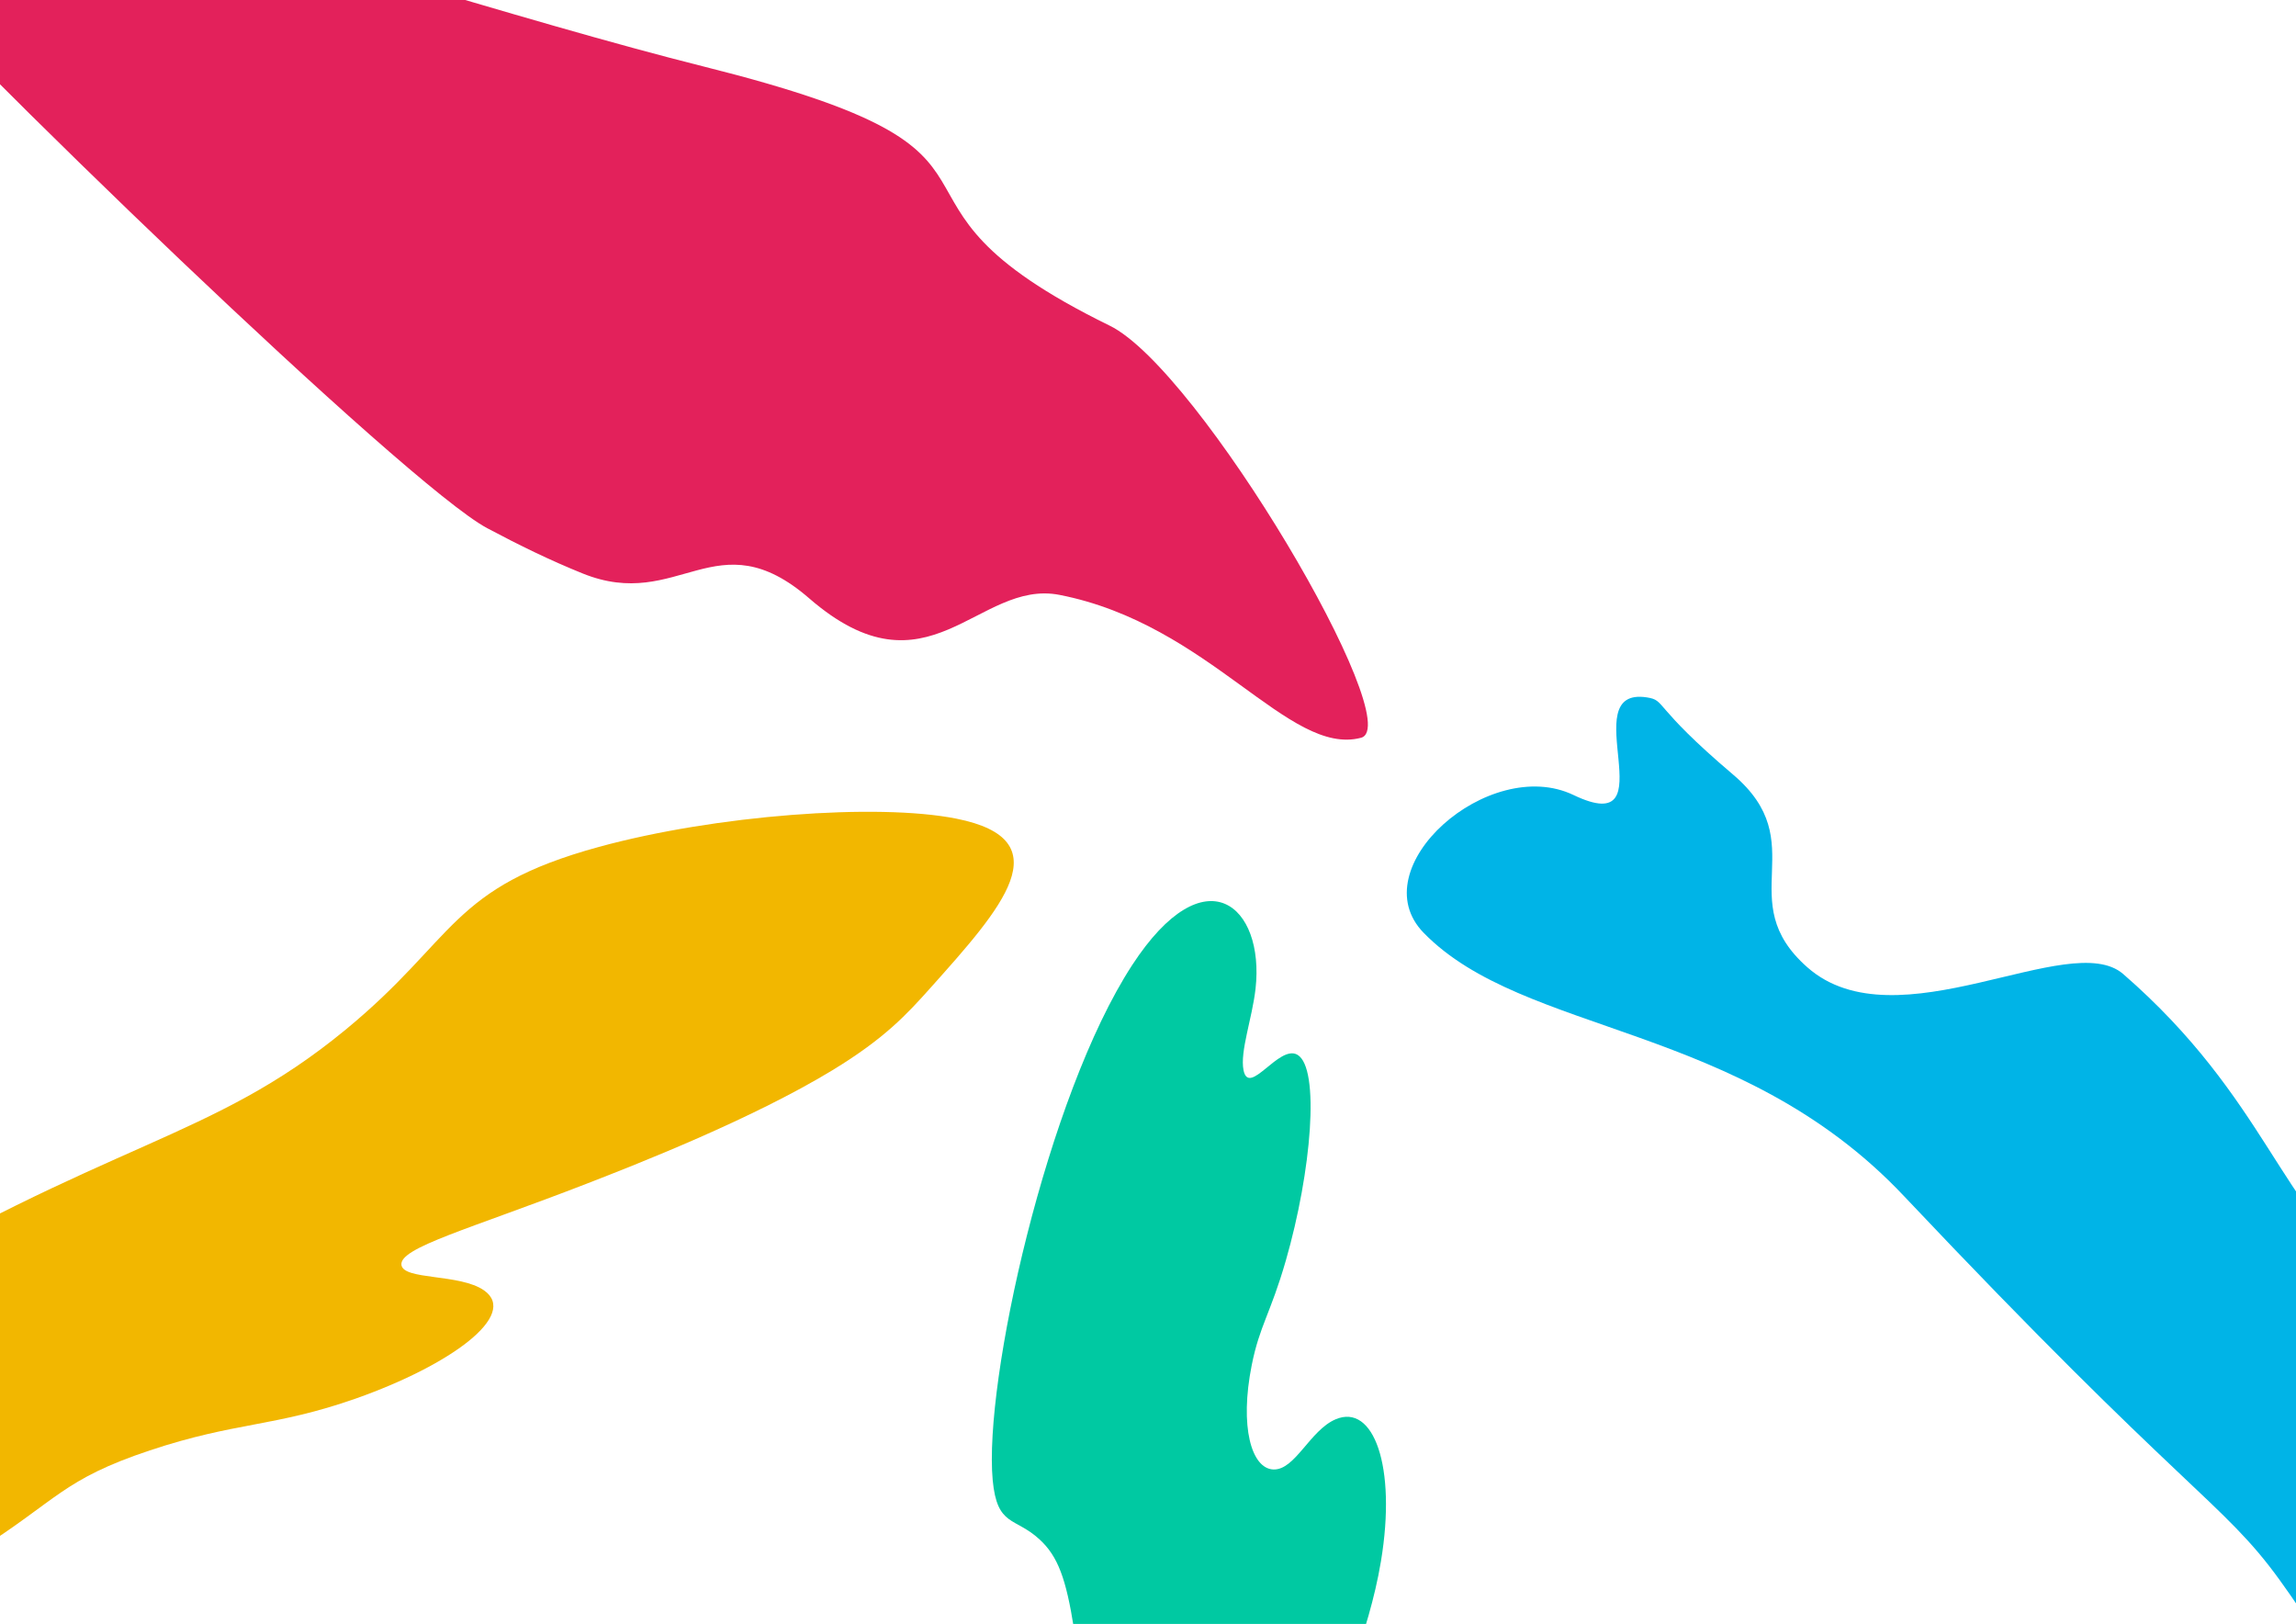
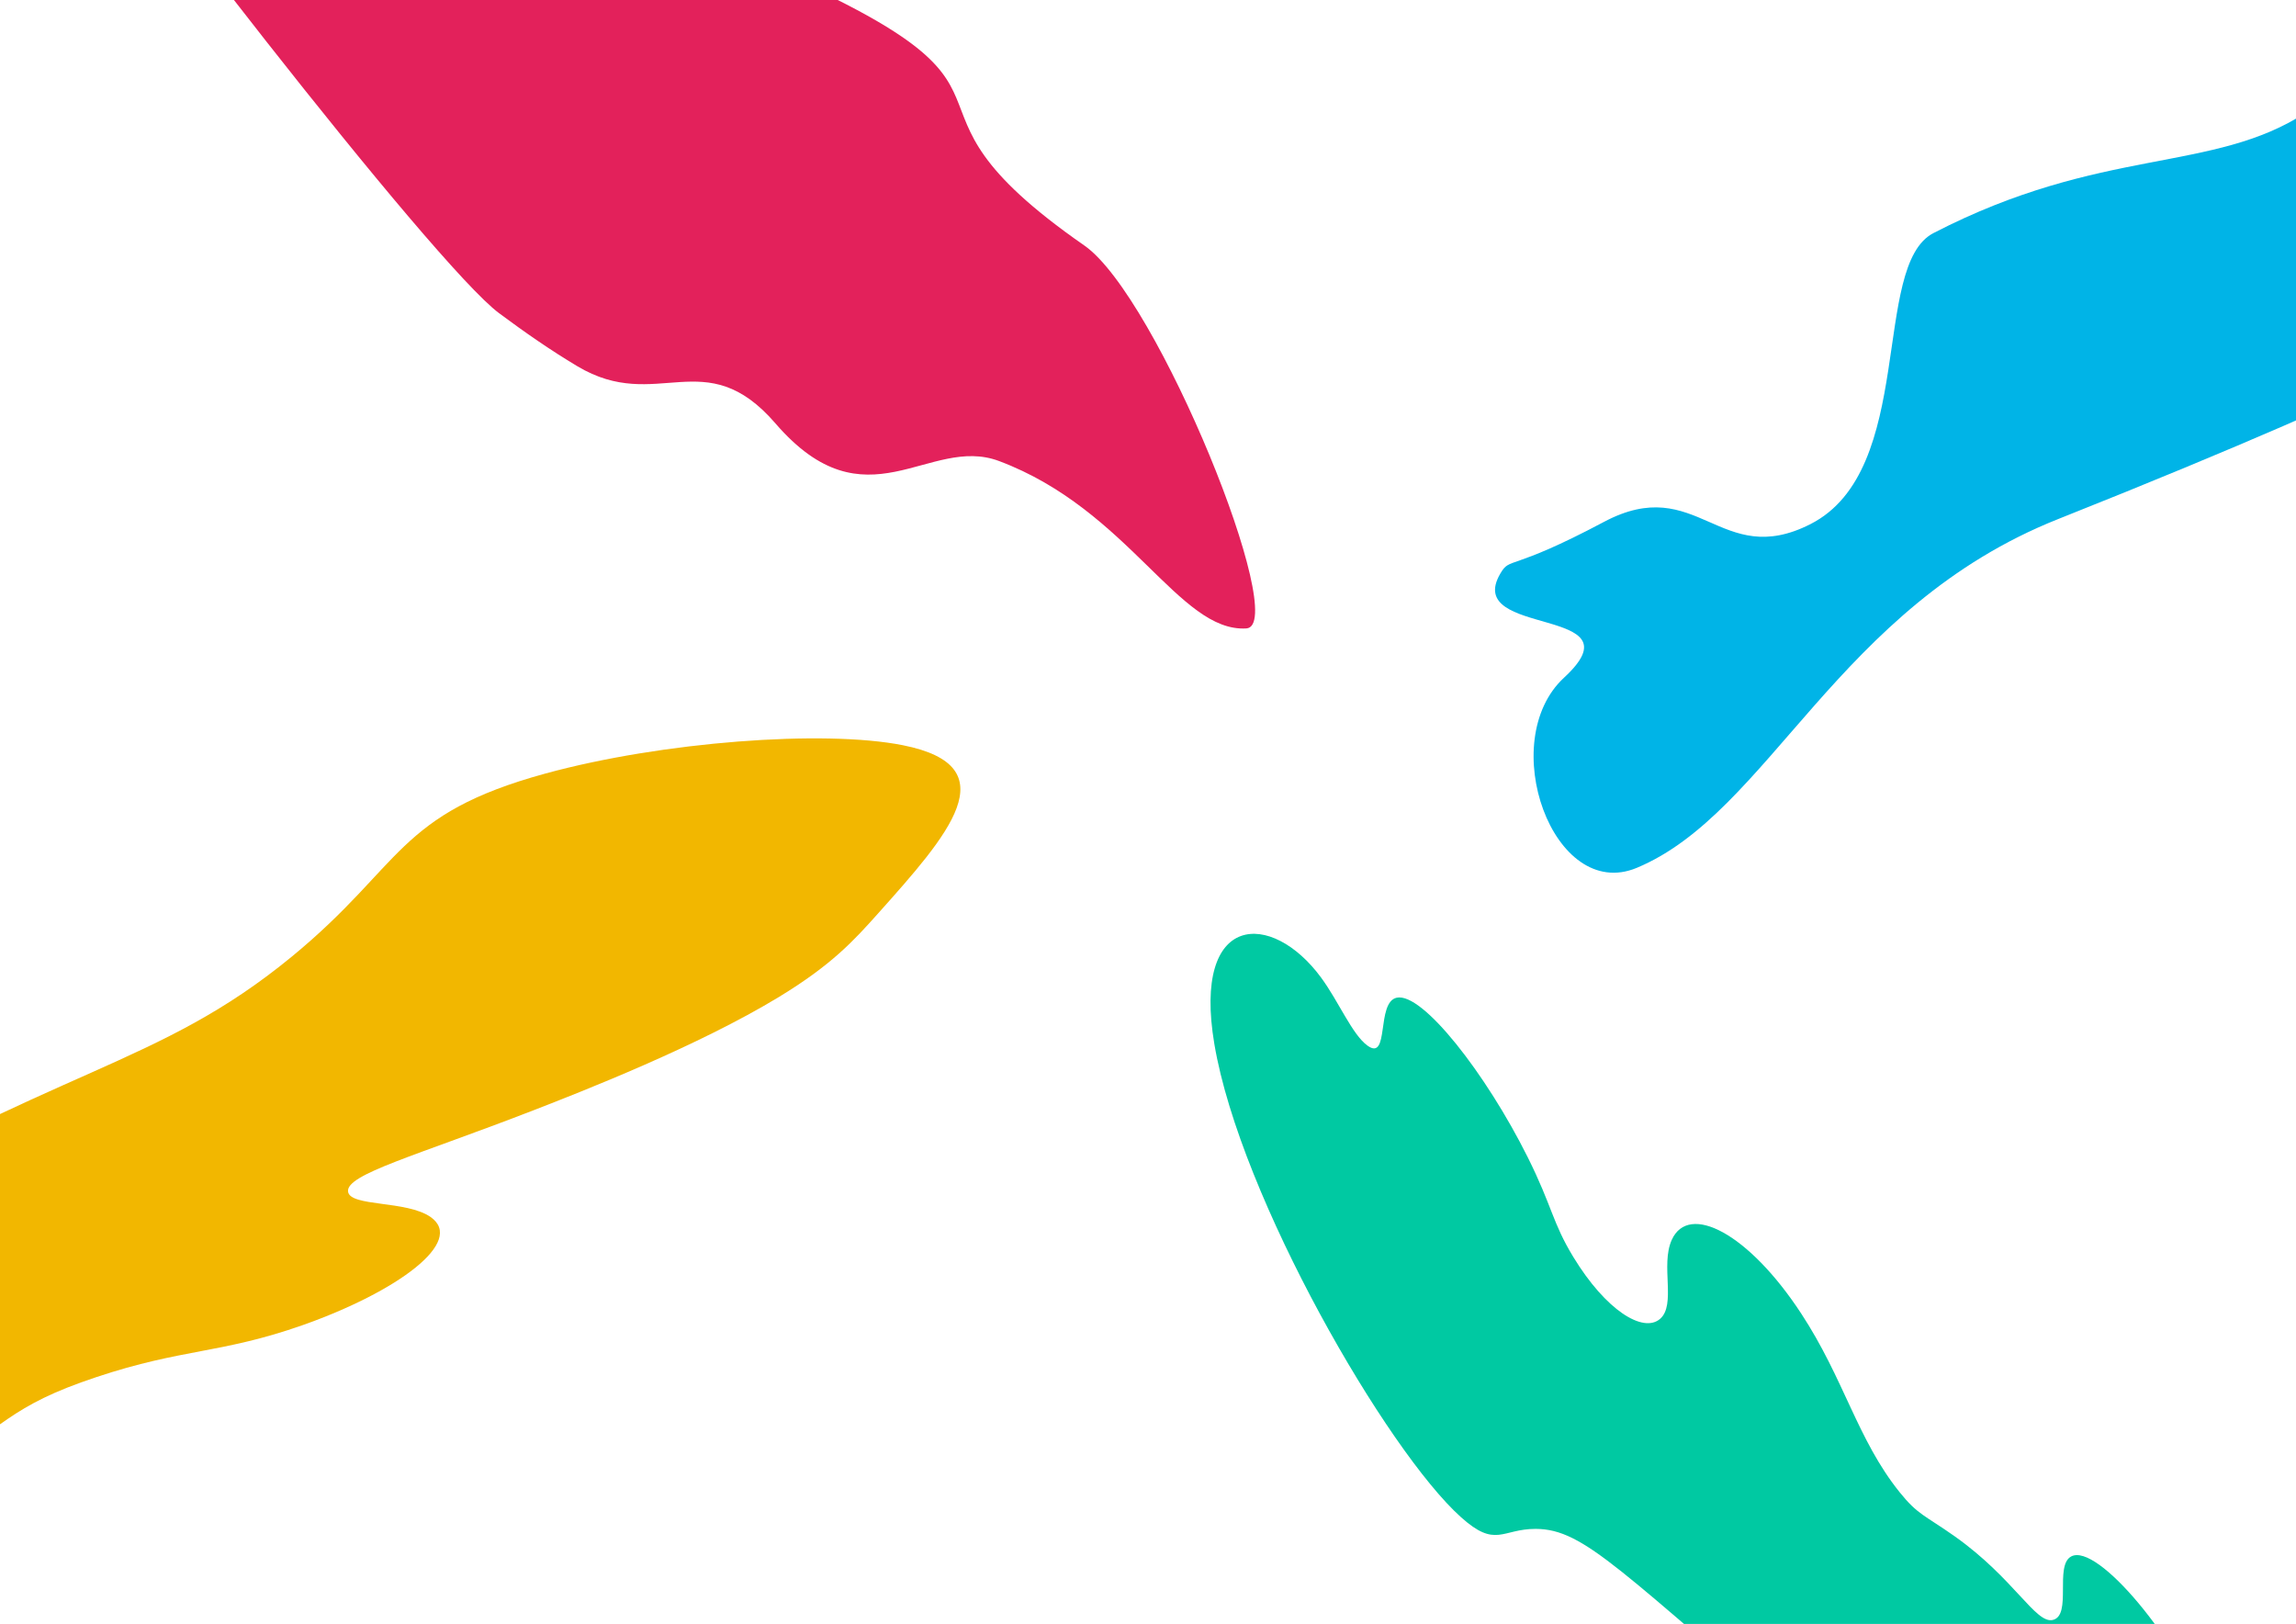
<svg xmlns="http://www.w3.org/2000/svg" xmlns:xlink="http://www.w3.org/1999/xlink" version="1.1" id="Layer_1" x="0px" y="0px" viewBox="0 0 2937.6 2077.4" style="enable-background:new 0 0 2937.6 2077.4;" xml:space="preserve">
  <style type="text/css">
	.st0{opacity:0;}
	.st1{fill:#00B4E7;}
	.st2{fill:none;}
	.st3{clip-path:url(#SVGID_2_);fill:#E3215B;}
	.st4{clip-path:url(#SVGID_2_);fill:#00B4E7;}
	.st5{clip-path:url(#SVGID_2_);fill:#F2B700;}
	.st6{clip-path:url(#SVGID_2_);fill:#00C9A2;}
	.st7{clip-path:url(#SVGID_2_);}
	.st8{fill:#F2B700;}
</style>
  <g class="st0">
    <path class="st1" d="M3324.1,855.5c-4.8-11.4-15.6-22.3-26.2-32.6c-20.2-19.7-42.5-37-66.6-51.6c-24-14.5-55-25.6-85.6-35.3   c-21.6-6.9-43.9-13.2-64.6-21c-5.1-2.2-10-4.6-14.7-7.2l-13-10.4c-9.5-7.6-23-13.8-38.5-17.1c-12.7-8.7-29.1-15.8-46.1-21.6   c-28.4-9.6-61-14.1-91.8-20.3c-21.5-5.2-42.7-11.7-63.4-19.5c-18.6-7.9-36.6-17.2-53.8-27.8l-0.4-0.3c-3.3-8.2-7.5-16.1-12.4-23.4   c-13.2-19.7-29.9-39.5-58.9-54.3c-20.2-10.5-41.6-18.3-63.8-23.2c-19.9-4.5-41.6-6.7-62.5-8.7c-11.8-1.1-23.7-2-35.5-3.2   c-7.3-1.1-14.5-2.6-21.5-4.2c-7.7-2.5-15-5.4-22.1-8.5c-18.2-9.6-33.9-20.5-48.6-31.8c-16.2-12.9-31.9-26-49.1-38.5   c-19-13.8-40.8-26-65.4-36.9c-15-6.6-31.5-11.5-48.6-16.2c-12.6-3.5-25.3-6.2-38.2-8.1c-33-5.1-66.4-7.8-99.9-8.2   c-63.7-0.6-128.9,2.9-184.9,18.5c-15,4.2-29.6,9.3-43.9,15.5c-13.4,5.8-24.6,12.8-35.5,20c-6.9,4.4-13.3,9.7-18.9,15.6   c-7.7,8.2-15.2,16.8-19,26c-4.2,10.1-7.2,20.7-5.6,31.3c1.8,11.9,5.1,23.2,11.7,34.7c2.1,3.7,4.4,7.3,6.7,10.9   c-1.1,8.9-5.1,17.6-12,25.5c-4.6,5.3-9.8,10-15.6,13.9c-1.1,0.7-2.2,1.4-3.4,2.1l-36.3,10.7c-19.3,0.7-38.4,1.7-56.8,4.7   c-29.6,4.8-57.7,11.5-79.4,23.6c-20.8,11.5-35,24-45.8,39.3c-8.1,11.5-12.7,25.1-13.4,39.2c-0.4,8.4,1.4,16.8,3.3,25.2   c1.2,5.4,3.2,10.6,5.8,15.4c15.6,29,46.6,55.7,86.4,77.2c36.6,19.8,77.9,36.6,122.4,50.3c44.8,14,90.4,25.2,136.6,33.6   c48.4,8.6,97.2,14.6,146.2,17.9c49.4,3.3,98.9,3.3,147.8,1.4c32.4-1.3,64.4-3.9,95.7-7.8l7.9,0.3c59.6,1.9,118.3-1,173.8-10.1   c21.7-0.2,43.4,0,65.2,1.2c31.8,2.8,62.4,8.4,92.7,15c34,7.6,67.9,15.3,102.6,21.6c33.6,6.2,67.6,11.4,101.8,16   c68.3,9.2,137.3,15.7,206.3,21.6c17.3,1.5,34.7,3,52.1,4.4c22.4,1.9,45.1,4.2,67.5,4c49.8-0.4,101.3-12.7,122.9-37.8   c3.6-4.3,6.6-9,9-14c0.8-1.7,1.4-3.6,1.7-5.5C3330.8,875,3329.2,867.5,3324.1,855.5z" />
    <path class="st1" d="M2699.5,422.4c-14.1-13.7-43.1-18.8-68.9-16.7c-5.1,0.4-10.2,1-15.3,1.4c-2.7,0.2-5.4,0.4-8.2,0.4h-2.1   l-3.2-0.4c-0.4,0-1.4-0.2-2.3-0.4c-2-0.5-4-1-6-1.6l-0.4-0.1c-0.6-0.2-1.5-0.5-1.8-0.6c-2.4-1-4.7-2-6.9-3.1c-4-2-7.8-4-11.5-6.2   l-2.8-1.6h-0.1l-1.4-0.9l-3.4-2.1c-8.9-5.4-18-10.8-28.9-15c-23.9-9.3-52.5-13.2-77.4-5.4c-19.4,6.1-29.9,18.9-28.8,31.3   c1.3,14.7,21.3,25.5,43.5,32.9c23.3,7.8,48.9,13.8,74,19.2c5.2,1.1,10.4,2.2,15.6,3.2c27.8,8.1,56.2,13.5,85,16.3   c11,1.1,22.6-1.9,26.8-7.3c3.5-0.7,6.9-1.6,10.3-2.8c11.7-4.2,19.1-11.1,22-18.7S2706.6,429.3,2699.5,422.4z M2654.3,439.9h-0.2   c-0.6-0.1-1.4-0.1-2-0.1c-0.2-0.3,0.6-0.8,2.5,0.1L2654.3,439.9z" />
    <path class="st1" d="M2787,498.8c-2.3-14.6-34.5-21.6-54-13.2c-11.6,5-13,14.9-4.4,22c1.4,1.2,3,2.2,4.6,3c0.9,0.9,1.9,1.7,3,2.4   c9.7,6.1,26.7,6.2,37.4,2.2C2783,511.7,2788,505.2,2787,498.8z" />
    <path class="st1" d="M3119.4,666.9c-10.8-11.6-35.5-17.3-57.1-14.7c-6.9,0.8-10.7,5.1-9.2,8.8c0.8,1.8,2.2,3.2,4,4.1   c1.9,2.3,5.8,4.1,10.5,4.9c3,0.5,5.9,1.5,8.6,2.8c1.2,0.5,2.4,1.2,3.5,2c1.3,0.9,2.5,2,3.7,3.1c0,0.1,0.4,0.6,0.6,0.8   c0.4,0.6,0.8,1.1,1.1,1.7c1.1,1.8,0.8,1,1.1,2.6c0.1,0.5,0.2,2.9,0.3,2.7c-0.1,0.7-0.3,1.4-0.6,2c-0.1,0.2-1,1.7-0.4,0.9   c-2.3,3.3-1.5,7,3.8,9.6c4.6,2.3,12.9,3.2,17.7,1.1C3124.1,691.8,3130.3,678.6,3119.4,666.9z" />
  </g>
  <rect x="286.9" y="-191.9" class="st2" width="2388" height="1668" />
  <g>
    <defs>
      <rect id="SVGID_1_" width="2937.6" height="2077.4" />
    </defs>
    <clipPath id="SVGID_2_">
      <use xlink:href="#SVGID_1_" style="overflow:visible;" />
    </clipPath>
-     <path class="st3" d="M-197.9-97.9C-46.5,73.8,520.5,621,623.4,675.7c41,21.8,80.2,41,122.1,57.9c123.1,49.7,170.9-71.2,289.8,31.8   c152.7,132.4,215.5-24.8,320.3-4.4c192.7,37.6,293,207.1,385.7,182.8c60.7-15.9-206.7-471-321.5-527.2   c-344-168.5-57-215.6-517.5-331C427.5-33.4-418.4-347.9-197.9-97.9z" />
-     <path class="st4" d="M3790.9,2396.2c-29.9-60.6-108.1-265.4-171.7-346c-97.7-123.7-209.9-58.4-255.8-124.7   c-149.6-216-212.3-212.6-327-293.3c-117-82.4-136.8-227.2-319.9-386.2c-68.2-59.2-289.7,92-404-8.5   c-97.7-85.9,8.4-158.7-95.1-246.6c-105-89.1-85.2-94.9-110.5-98.8c-94.8-14.5,29.6,184-93.7,124.9   c-108.1-51.7-272.5,93.4-191.7,176.3c128.4,131.7,404.5,114.5,613.9,336.1c359.7,380.8,408.3,390.7,481.3,491.8   c152.2,210.8,135.6,310.2,314.5,445.7c139.6,105.8,388,216.8,481.5,219C3839,2689,3877.4,2570.9,3790.9,2396.2z" />
+     <path class="st3" d="M22.9-374.4c109.1,167,532.2,713.1,615.7,775.1c33.3,24.7,65.3,47,100.1,67.8   c102.2,61.1,163.1-31.5,253.5,73.2c116.2,134.6,195.9,14.2,286.1,48.1c166.1,62.3,230,219.3,316.3,214.1   c56.5-3.4-113.3-424.5-207.2-489.8C1106.2,118.7,1369.1,125.9,976-44.3C570.6-219.8-136-617.7,22.9-374.4z" />
+     <path class="st4" d="M3939.5-275c-67.3,5.4-286.6,2.3-384.9,31.7c-151,45.1-131.8,173.4-210.4,191.6   c-256,59.2-276,118.7-393.4,195.4c-119.8,78.3-261.7,43.1-477.1,154.5c-80.2,41.5-21.6,303.1-157.2,372.2   c-115.9,59.1-144.4-66.5-264.3-2.8c-121.6,64.6-119.7,44.1-132.6,66.1c-48.5,82.7,181.9,40.5,81.5,133.2   c-88,81.3-13.9,287.8,93,243.3c169.9-70.7,255.9-333.6,539.2-446.2c486.8-193.5,513.9-235,634.9-265.5   c252.2-63.5,338.3-11.4,530.4-127.5c149.9-90.6,344.8-280.4,381.5-366.5C4229.4-211.5,4133.8-290.9,3939.5-275z" />
    <path class="st5" d="M2559.6,2610.3c47.7,14.9,89.8,28.7,152.4,77.6c96.2,75,196,197.7,239.2,251.2   c101.2,125.4,148.4,205.3,173.6,191.8c22.5-12.1-3.6-81.9,14.9-124c26.9-61,121.1-3.1,198,100.4c65.8,88.5,68.6,142.6,135.8,237.4   c68.2,96.2,100.3,89.9,197.3,162.3c52.5,39.2,227.5,169.8,270.9,299.2c38,113.4-30.3,210.4-92.2,248   c-30.2,18.3-147.5,76.3-516.3-215.9c-315.5-250-340.3-380.1-544.6-487.8c-168.5-88.9-242.6-48.3-345.6-218   c-80.4-132.5-144.2-336.7-142.9-450C2301.8,2529.5,2422,2567.1,2559.6,2610.3z" />
-     <path class="st6" d="M1448.4,1234.8c93.6-143.7,169.9-76.1,158,30c-4.3,38.1-20.1,80.3-15.4,104.1c6.9,34.8,45.5-33.3,69-19.6   c29.1,17,18.1,149-14.9,263.4c-19.6,68-33.5,82.9-43.6,133.7c-15.7,78.6-0.4,132.3,27.7,133.4c27.9,1,46.7-50.2,79.7-64.2   c48.5-20.6,78.1,60,58,181.3c-16.4,99.2-56.4,167.3-62.2,253.6c-2.5,37.1,3.6,43.2,13.5,89.2c19.5,91.3,0.2,152.7,19.9,163.8   c22.3,12.6,48.5-49.8,72.3-43.8c37,9.4,28.1,174-12.3,271c-45.6,109.7-124.7,117.1-178.9,122.2c-32.1,3-84.2,6.5-128.8-58.2   c-22.4-32.5-37.5-74.4-75.1-374.1c-42.5-338.4-38.8-408.3-85-451.1c-31.7-29.4-54.5-15.9-60.2-76   C1258.5,1767.9,1339.5,1402.1,1448.4,1234.8z" />
+     <path class="st6" d="M1553.7,1335.6c-28.5-169.1,73.4-171.1,136.6-85c22.7,30.9,39.7,72.7,59.2,86.9c28.7,21,10.9-55.4,37.5-61.2   c32.9-7.2,114.3,97.3,167.5,203.8c31.6,63.3,31.5,83.6,58.5,127.9c41.7,68.5,89.3,97.6,110.8,79.3c21.2-18.1,0.4-68.5,15.1-101.2   c21.7-48,98.1-8.8,165.5,94c55.2,84.1,71.9,161.3,126,228.7c23.3,29,31.9,29.3,70.4,56.4c76.2,53.9,103.6,112.2,125.6,107.1   c25-5.8,1.9-69.5,23.5-81.2c33.6-18.2,138.5,108.9,174.6,207.6c40.8,111.6-12.3,170.6-48.8,211.1c-21.5,23.9-57.5,61.9-134.1,44.5   c-38.5-8.7-77.9-29.3-308.7-224.3c-260.6-220.1-305.2-274-368.1-274.2c-43.3-0.1-50.9,25.3-95.7-15.1   C1775.1,1856.5,1586.9,1532.5,1553.7,1335.6z" />
    <g class="st7">
-       <path class="st8" d="M1191.4,1262.7c-31.2,34.9-59.2,65.5-126.4,106.4c-103.2,62.7-250.4,120.3-314.6,145.2    c-150.2,58.2-239.5,81.7-236.8,103.8c2.5,19.7,74.9,11,105.7,32.6c44.7,31.3-42.3,95.4-163.9,138.3    c-104,36.6-153.6,29.7-263.7,66.4c-111.7,37.2-118.1,63.5-219.2,127.3c-54.7,34.5-237.2,149.7-369.4,161.9    c-115.9,10.7-177.6-59.2-188.3-114c-5.2-26.7-13.6-128.4,386.1-368.3c341.9-205.2,467.9-202.7,640.8-344.7    c142.6-117.2,133.7-182,324.5-234.2c148.9-40.7,356-56.3,457.2-36.2C1359.9,1074.3,1281.3,1162.1,1191.4,1262.7z" />
+       <path class="st8" d="M1123.1,1168.9c-31.2,34.9-59.2,65.5-126.4,106.4c-103.2,62.7-250.4,120.3-314.6,145.2    c-150.2,58.2-239.5,81.7-236.8,103.8c2.5,19.7,74.9,11,105.7,32.6c44.7,31.3-42.3,95.4-163.9,138.3    c-104,36.6-153.6,29.7-263.7,66.4C11.6,1798.7,5.3,1825-95.8,1888.8c-54.7,34.5-237.2,149.7-369.4,161.9    c-115.9,10.7-177.6-59.2-188.3-114c-5.2-26.7-13.6-128.4,386.1-368.3c341.9-205.2,467.9-202.7,640.8-344.7    c142.6-117.2,133.7-182,324.5-234.2c148.9-40.7,356-56.3,457.2-36.2C1291.6,980.4,1213,1068.3,1123.1,1168.9z" />
    </g>
  </g>
</svg>
